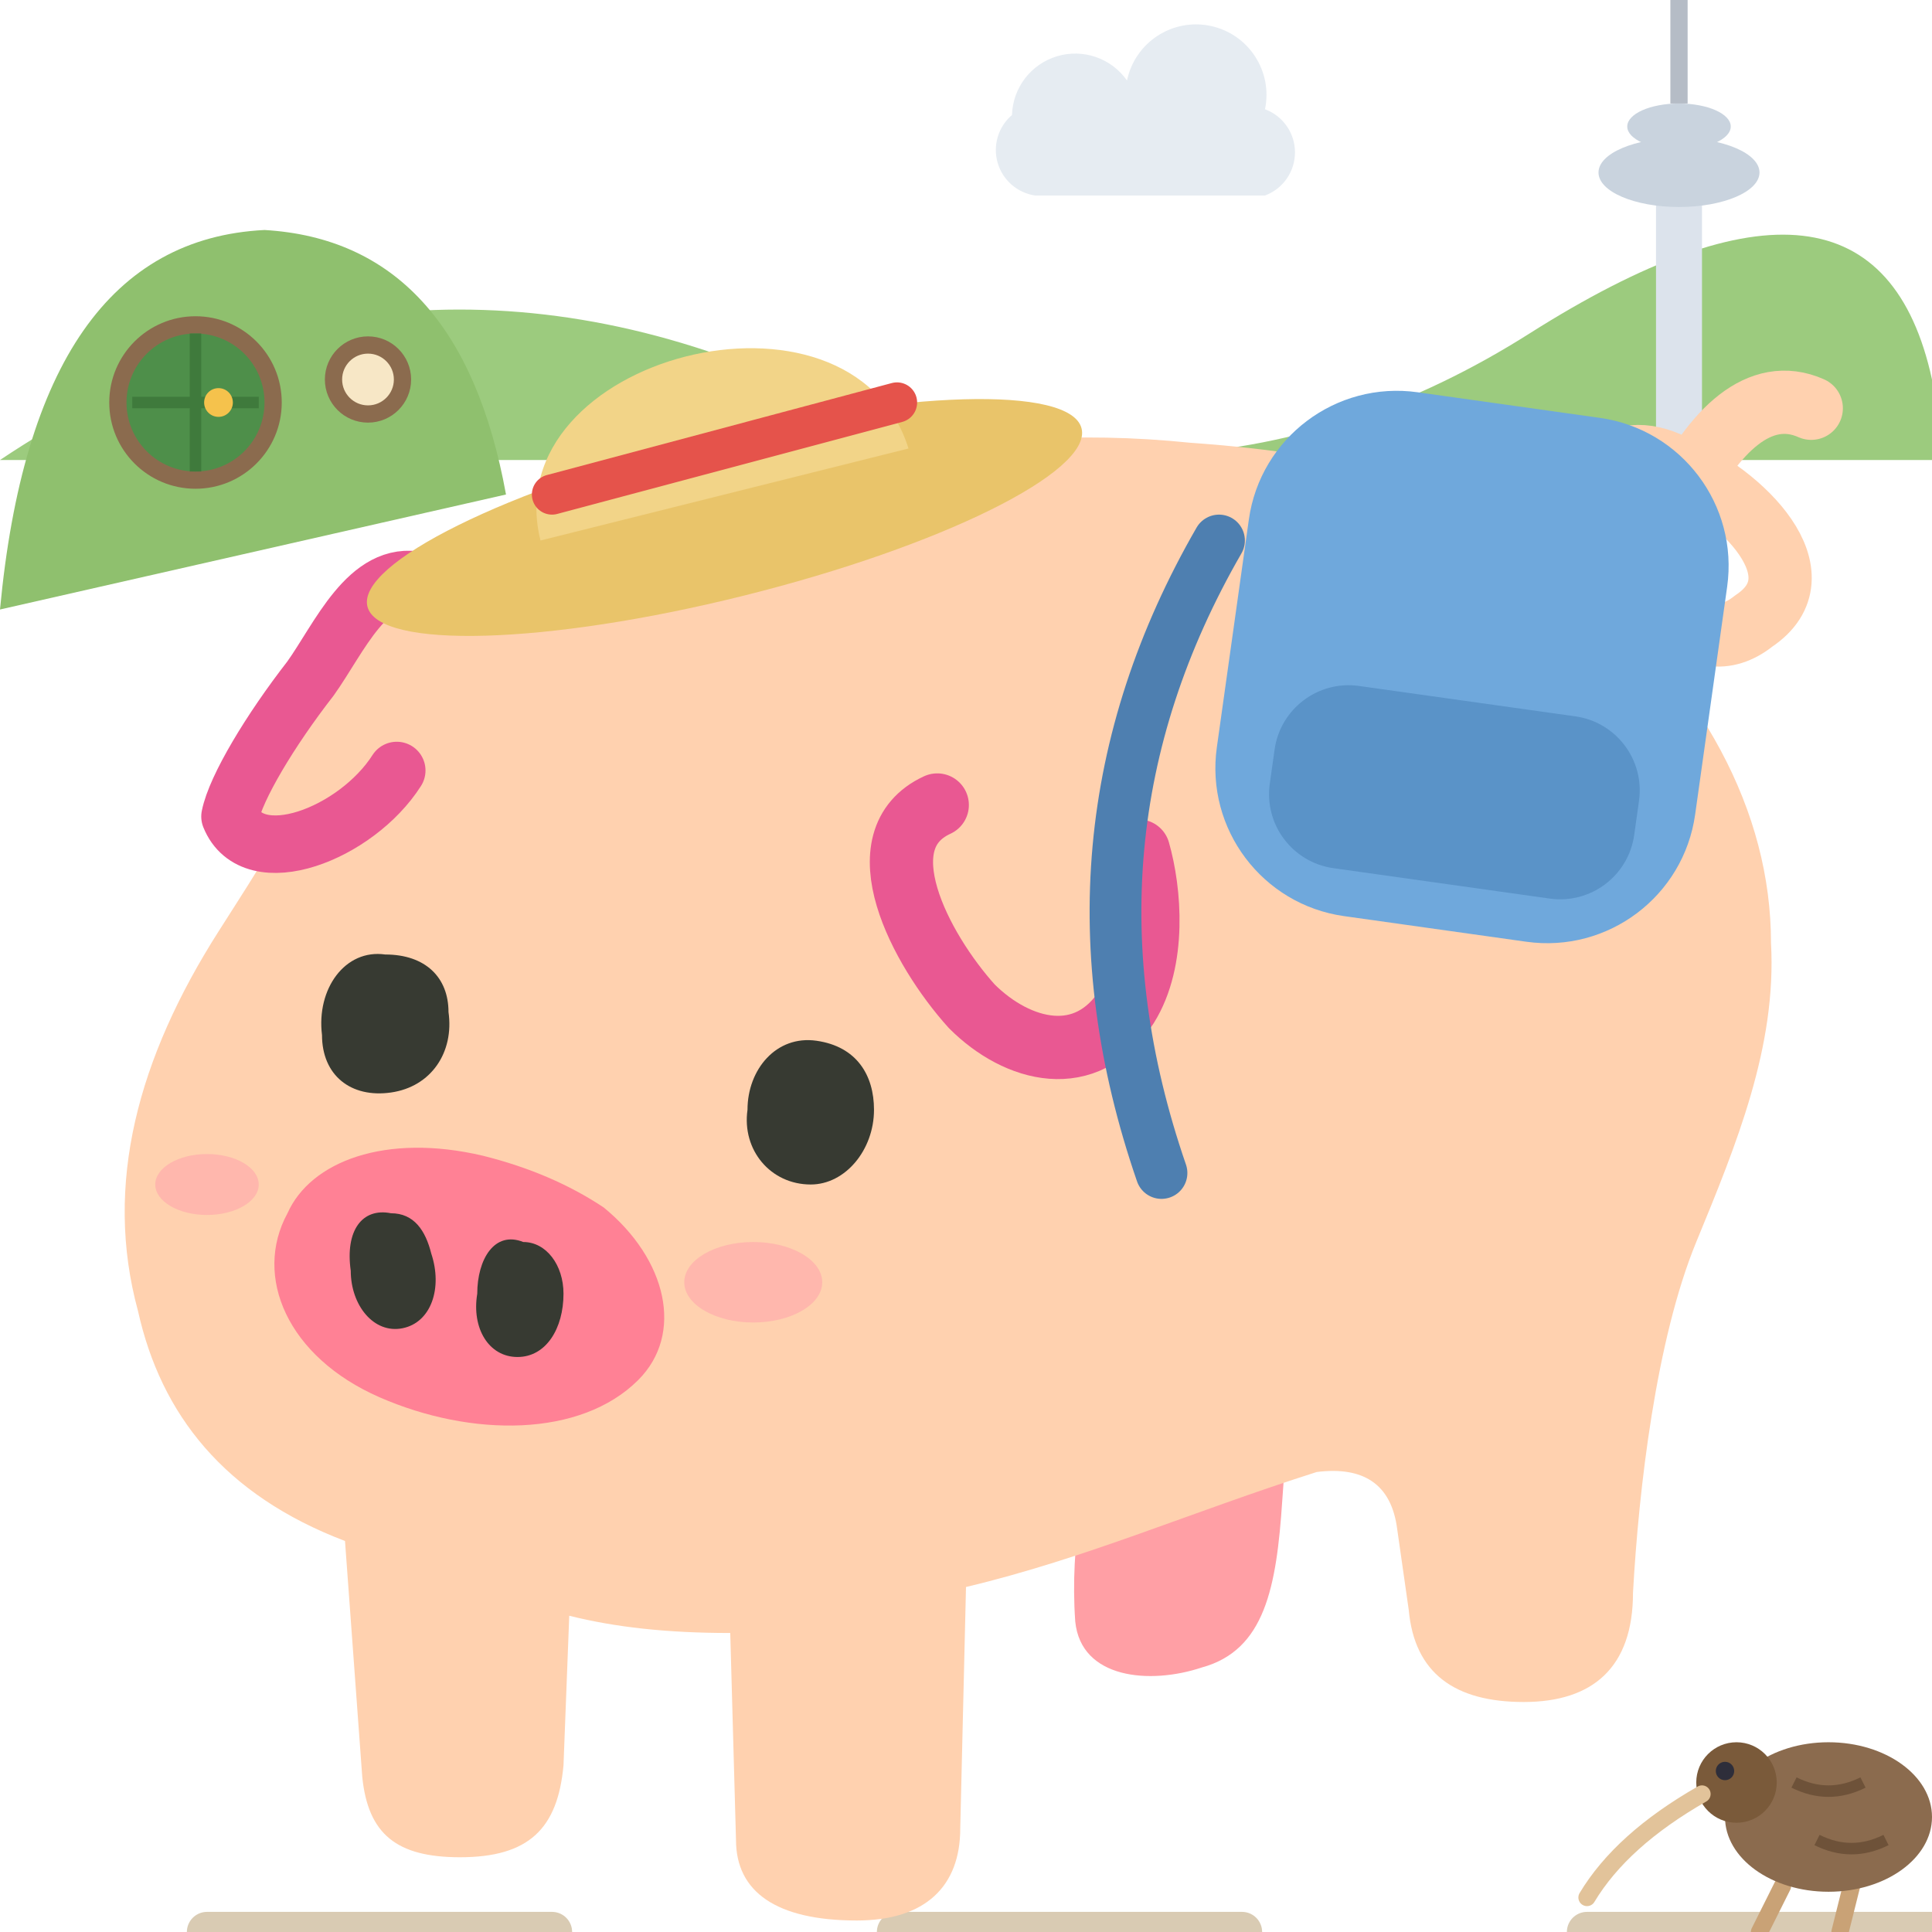
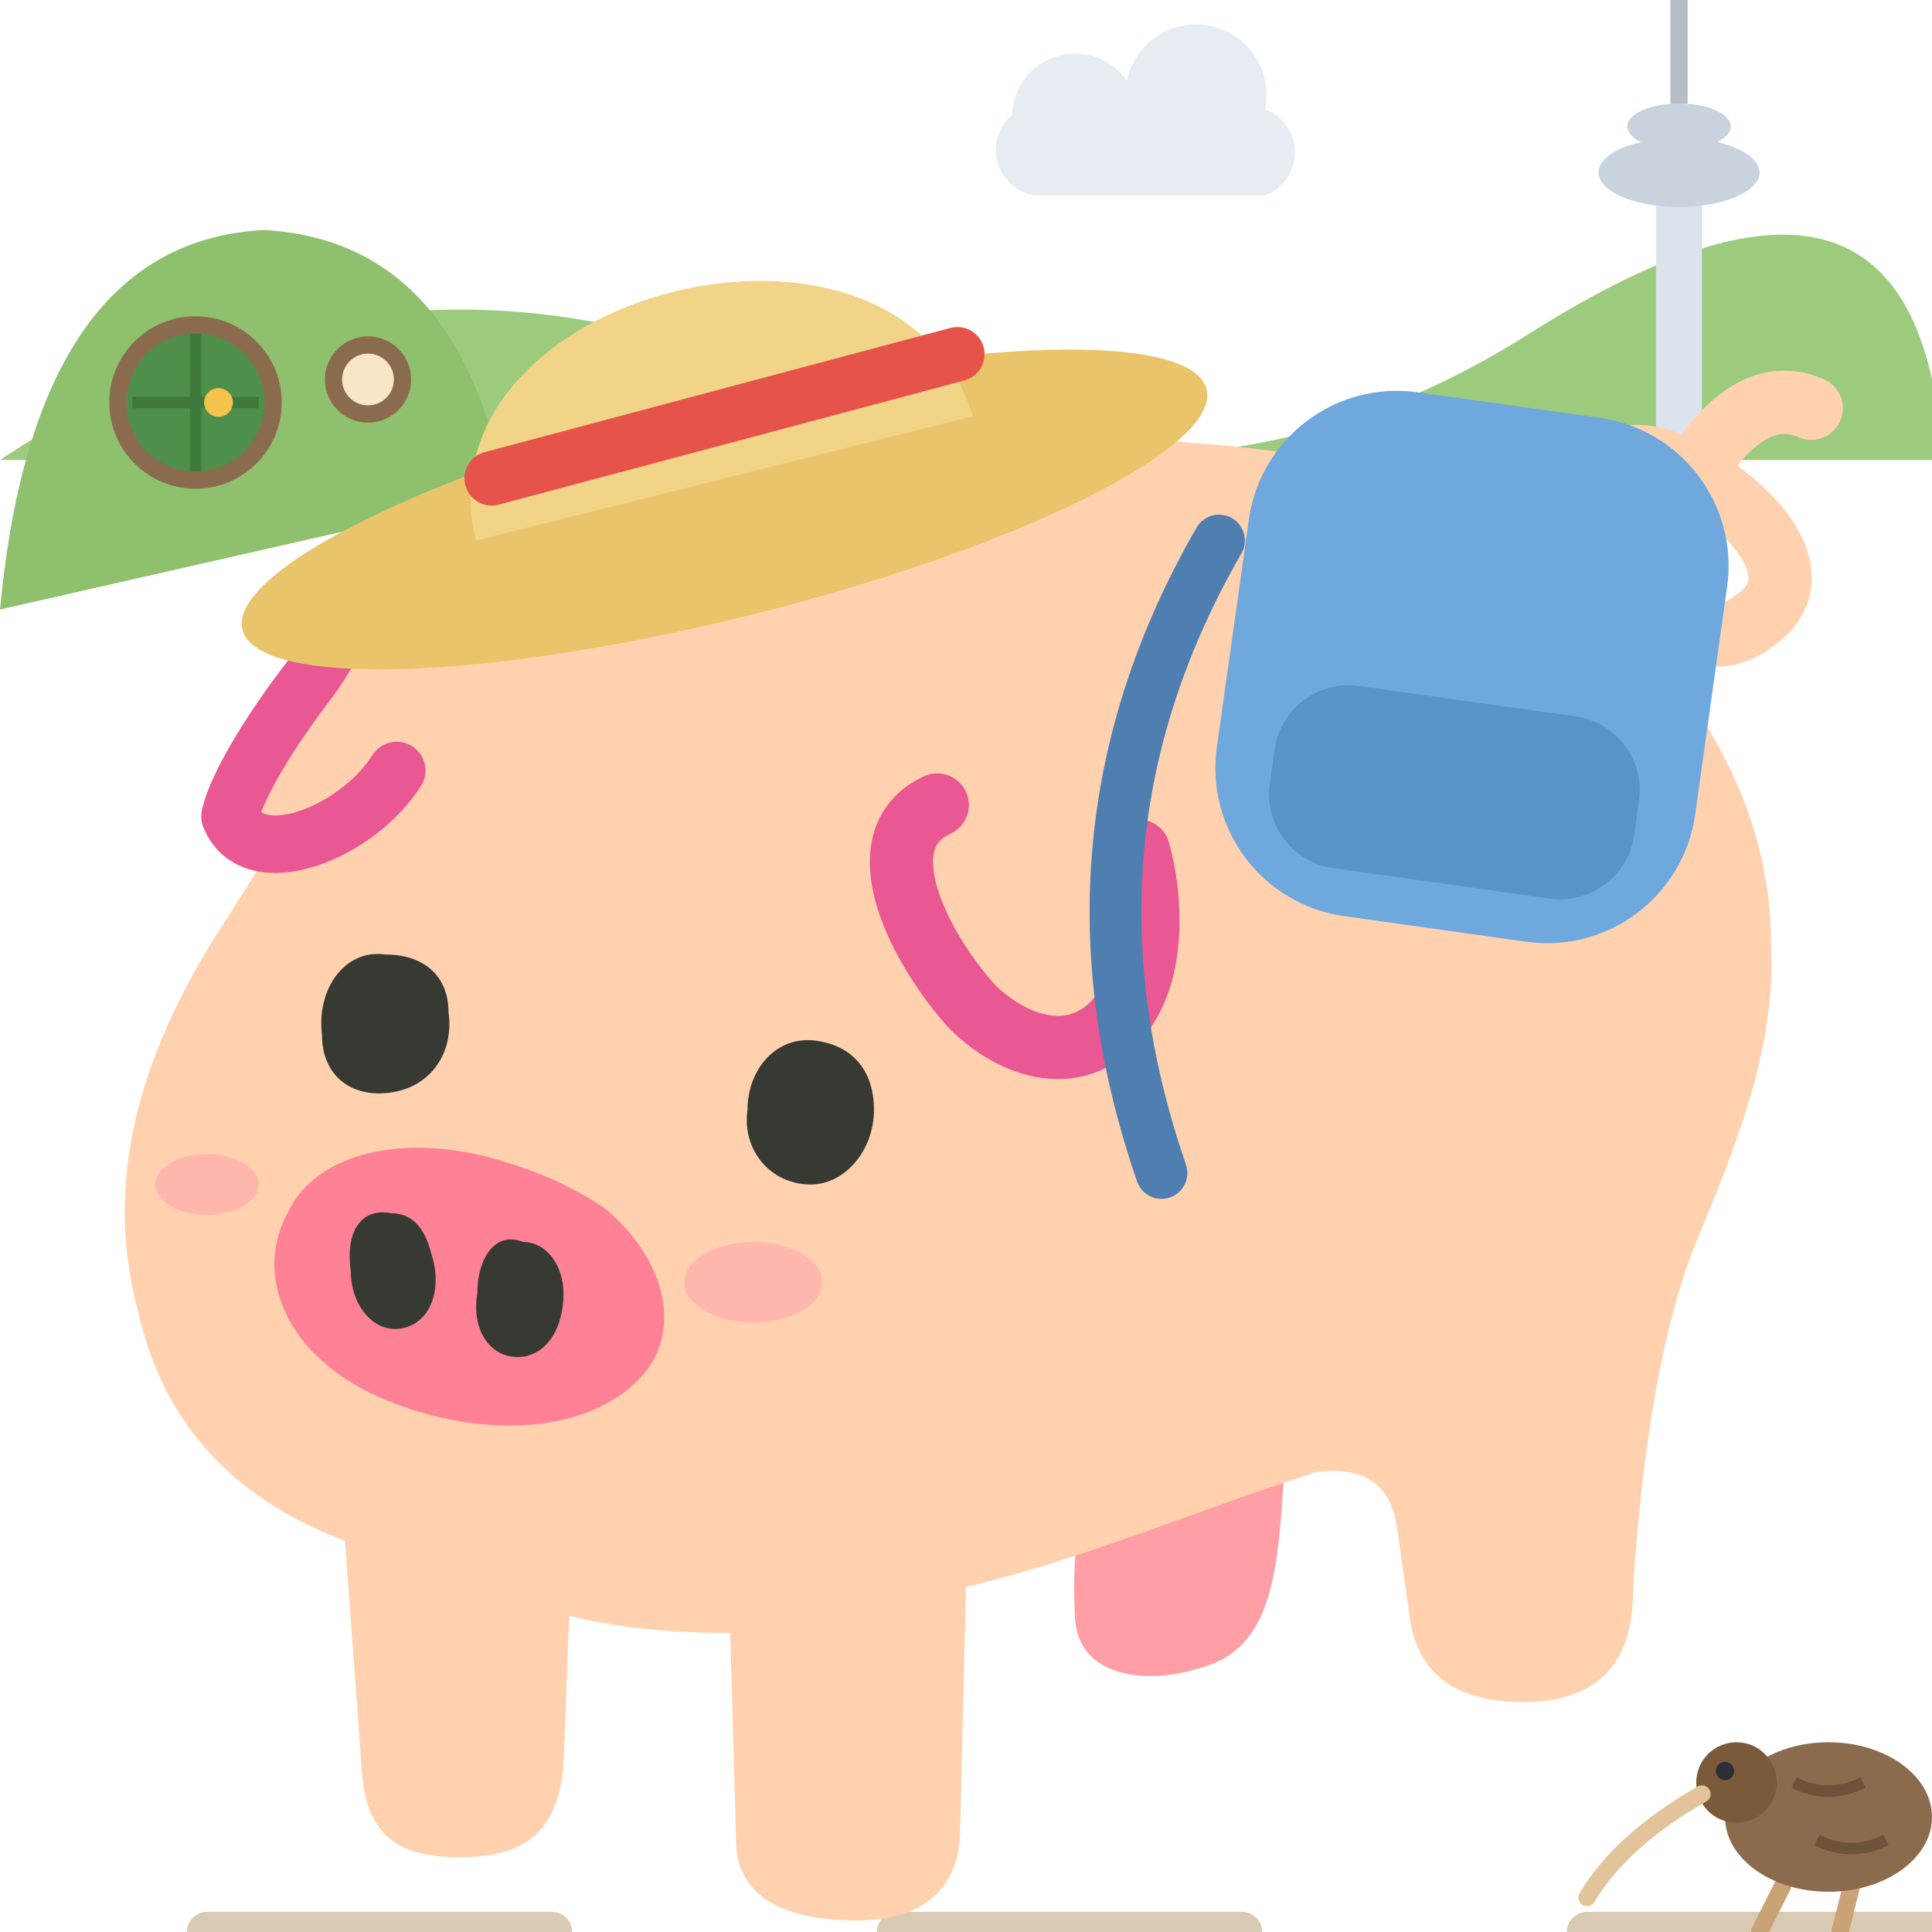
<svg xmlns="http://www.w3.org/2000/svg" viewBox="24 -36 336 336" width="128" height="128" role="img" aria-label="旅行 · 奥克兰">
  <style>
    .eye{animation:blink 4.2s infinite;transform-box:fill-box;transform-origin:50% 50%}
    .tail{animation:wag 1.4s ease-in-out infinite;transform-origin:296px 64px}
    .ear2{animation:flick 5.2s ease-in-out infinite;transform-origin:205px 108px}
    @keyframes blink{0%,90%,100%{transform:scaleY(1)}93%{transform:scaleY(.1)}}
    @keyframes wag{50%{transform:rotate(14deg)}}
    @keyframes flick{0%,80%,100%{transform:rotate(0)}85%{transform:rotate(-12deg)}90%{transform:rotate(4deg)}}
    .walk{animation:walk .5s ease-in-out infinite;transform-origin:190px 298px}
    .road{animation:road 1.6s linear infinite}
    .tail{animation-duration:.5s}
    @keyframes walk{0%,100%{transform:translateY(0) rotate(0)}50%{transform:translateY(-8px) rotate(-1.5deg)}}
    @keyframes road{to{transform:translateX(120px)}}
    .peck{animation:peck 1.2s ease-in-out infinite;transform-origin:340px 284px}
    .cloud{animation:drift 6s ease-in-out infinite}
    @keyframes peck{0%,40%,100%{transform:rotate(0)}55%{transform:rotate(-18deg)}70%{transform:rotate(0)}}
    @keyframes drift{50%{transform:translateX(-20px)}}
    @media (prefers-reduced-motion:reduce){*{animation:none!important}}
  </style>
  <path d="M24 44Q90 0 160 30T290 22T360 30V44Z" fill="#9CCB7E" />
  <g class="cloud">
    <path d="M200 -16a11 11 0 0 1 20-6 12 12 0 0 1 24 5 8 8 0 0 1 0 15H204a8 8 0 0 1-4-14Z" fill="#E6ECF2" />
  </g>
  <rect x="312" y="-4" width="8" height="48" fill="#DCE3EC" />
  <ellipse cx="316" cy="-6" rx="14" ry="6" fill="#C9D3DE" />
  <ellipse cx="316" cy="-14" rx="9" ry="4" fill="#C9D3DE" />
  <path d="M316 -18V-36" fill="none" stroke="#B5BCC6" stroke-width="3" />
  <path d="M24 70Q30 6 70 4Q104 6 112 50Z" fill="#8FC06E" />
  <circle cx="58" cy="34" r="15" fill="#8B6B4E" />
  <circle cx="58" cy="34" r="12" fill="#4E8F4A" />
  <path d="M58 22V46M47 34H69" fill="none" stroke="#3F7A3C" stroke-width="2" />
  <circle cx="62" cy="34" r="2.5" fill="#F5C24C" />
  <circle cx="88" cy="30" r="6" fill="#F7E7C6" stroke="#8B6B4E" stroke-width="3" />
  <g class="road">
    <path d="M-60 300H0M60 300H120M180 300H240M300 300H360M420 300H480" fill="none" stroke="#D9CBB3" stroke-width="7" stroke-linecap="round" />
  </g>
  <g class="walk">
    <g class="pig" stroke-linecap="round" stroke-linejoin="round">
      <path fill="#FF9FA5" d="M214 210C213 221 210 232 211 246C212 256 224 257 233 254C244 251 246 240 247 225L248 211Z" />
      <path class="tail" d="M294 62C298 47 305 40 315 45C327 50 341 64 329 72C319 80 309 67 316 51C322 39 330 31 339 35" fill="none" stroke="#FFD1AF" stroke-width="11" />
      <path fill="#FFD1AF" d="M110 70C155 46 192 37 231 41C259 43 279 48 298 64C320 83 332 105 332 128C333 146 326 163 319 180C312 197 309 223 308 241C308 254 301 260 289 260C277 260 270 255 269 244L267 230C266 222 261 219 253 220C231 227 213 235 192 240L191 282C191 292 185 298 173 298C159 298 152 293 152 284L151 248C140 248 131 247 123 245L122 271C121 282 116 287 104 287C93 287 88 283 87 273L84 232C63 224 52 210 48 192C42 170 48 148 62 126C69 115 75 106 80 94C87 79 96 68 110 70Z" />
      <path fill="#FFD1AF" d="M63 107C64 97 75 81 84 68C90 58 102 58 108 66L115 87L90 113Z" />
      <path class="ear1" d="M97 65C88 63 83 75 78 82C71 91 65 101 64 106C68 116 86 109 93 98" fill="none" stroke="#E95892" stroke-width="10" />
      <path class="ear2" d="M187 104C174 110 184 129 193 139C201 147 213 150 220 139C225 131 224 119 222 112" fill="none" stroke="#E95892" stroke-width="11" />
      <path class="eye" fill="#373A32" d="M91 130C84 129 79 136 80 144C80 151 85 155 92 154C99 153 103 147 102 140C102 134 98 130 91 130Z" />
      <path class="eye" fill="#373A32" d="M166 145C159 144 154 150 154 157C153 164 158 170 165 170C171 170 176 164 176 157C176 151 173 146 166 145Z" />
      <g class="snout">
        <path fill="#FF8195" d="M108 165C91 161 78 166 74 175C68 186 74 200 90 207C106 214 125 214 135 204C143 196 140 183 129 174C123 170 116 167 108 165Z" />
        <path fill="#373A32" d="M92 175C87 174 84 178 85 185C85 191 89 196 94 195C99 194 101 188 99 182C98 178 96 175 92 175Z" />
        <path fill="#373A32" d="M115 180C110 178 107 183 107 189C106 195 109 200 114 200C119 200 122 195 122 189C122 184 119 180 115 180Z" />
      </g>
      <ellipse class="blush" cx="155" cy="187" rx="12" ry="7" fill="#FFAFAC" opacity=".75" />
      <ellipse class="blush" cx="60" cy="170" rx="9" ry="5.3" fill="#FFAFAC" opacity=".75" />
      <g class="wear" data-occupies="head" />
      <path d="M236 58Q206 110 226 168" fill="none" stroke="#4E7FB0" stroke-width="9" />
      <rect x="238" y="34" width="84" height="92" rx="26" fill="#6FA8DC" transform="rotate(8 280 80)" />
      <rect x="248" y="86" width="64" height="32" rx="13" fill="#5A93C8" transform="rotate(8 280 80)" />
-       <ellipse cx="150" cy="54" rx="64" ry="14" fill="#E9C46A" transform="rotate(-14 150 54)" />
-       <path d="M118 58C110 26 172 10 182 42Z" fill="#F2D488" />
-       <path d="M120 50L180 34" fill="none" stroke="#E5534B" stroke-width="7" />
+       <g transform="translate(150 58) scale(1.35) translate(-150 -58)">
+         <ellipse cx="150" cy="54" rx="64" ry="14" fill="#E9C46A" transform="rotate(-14 150 54)" />
+         <path d="M118 58C110 26 172 10 182 42Z" fill="#F2D488" />
+         <path d="M120 50L180 34" fill="none" stroke="#E5534B" stroke-width="7" />
+       </g>
    </g>
  </g>
  <path d="M334 292L330 300M346 292L344 300" fill="none" stroke="#C9A276" stroke-width="3" stroke-linecap="round" />
  <g class="peck">
    <ellipse cx="342" cy="280" rx="18" ry="13" fill="#8B6B4E" />
    <circle cx="326" cy="274" r="7" fill="#7A5A3A" />
    <path d="M320 276Q306 284 300 294" fill="none" stroke="#E2C39A" stroke-width="3" stroke-linecap="round" />
    <circle cx="324" cy="272" r="1.6" fill="#2E2E3A" />
    <path d="M336 274q6 3 12 0M340 284q6 3 12 0" fill="none" stroke="#6E5239" stroke-width="2" />
  </g>
</svg>
